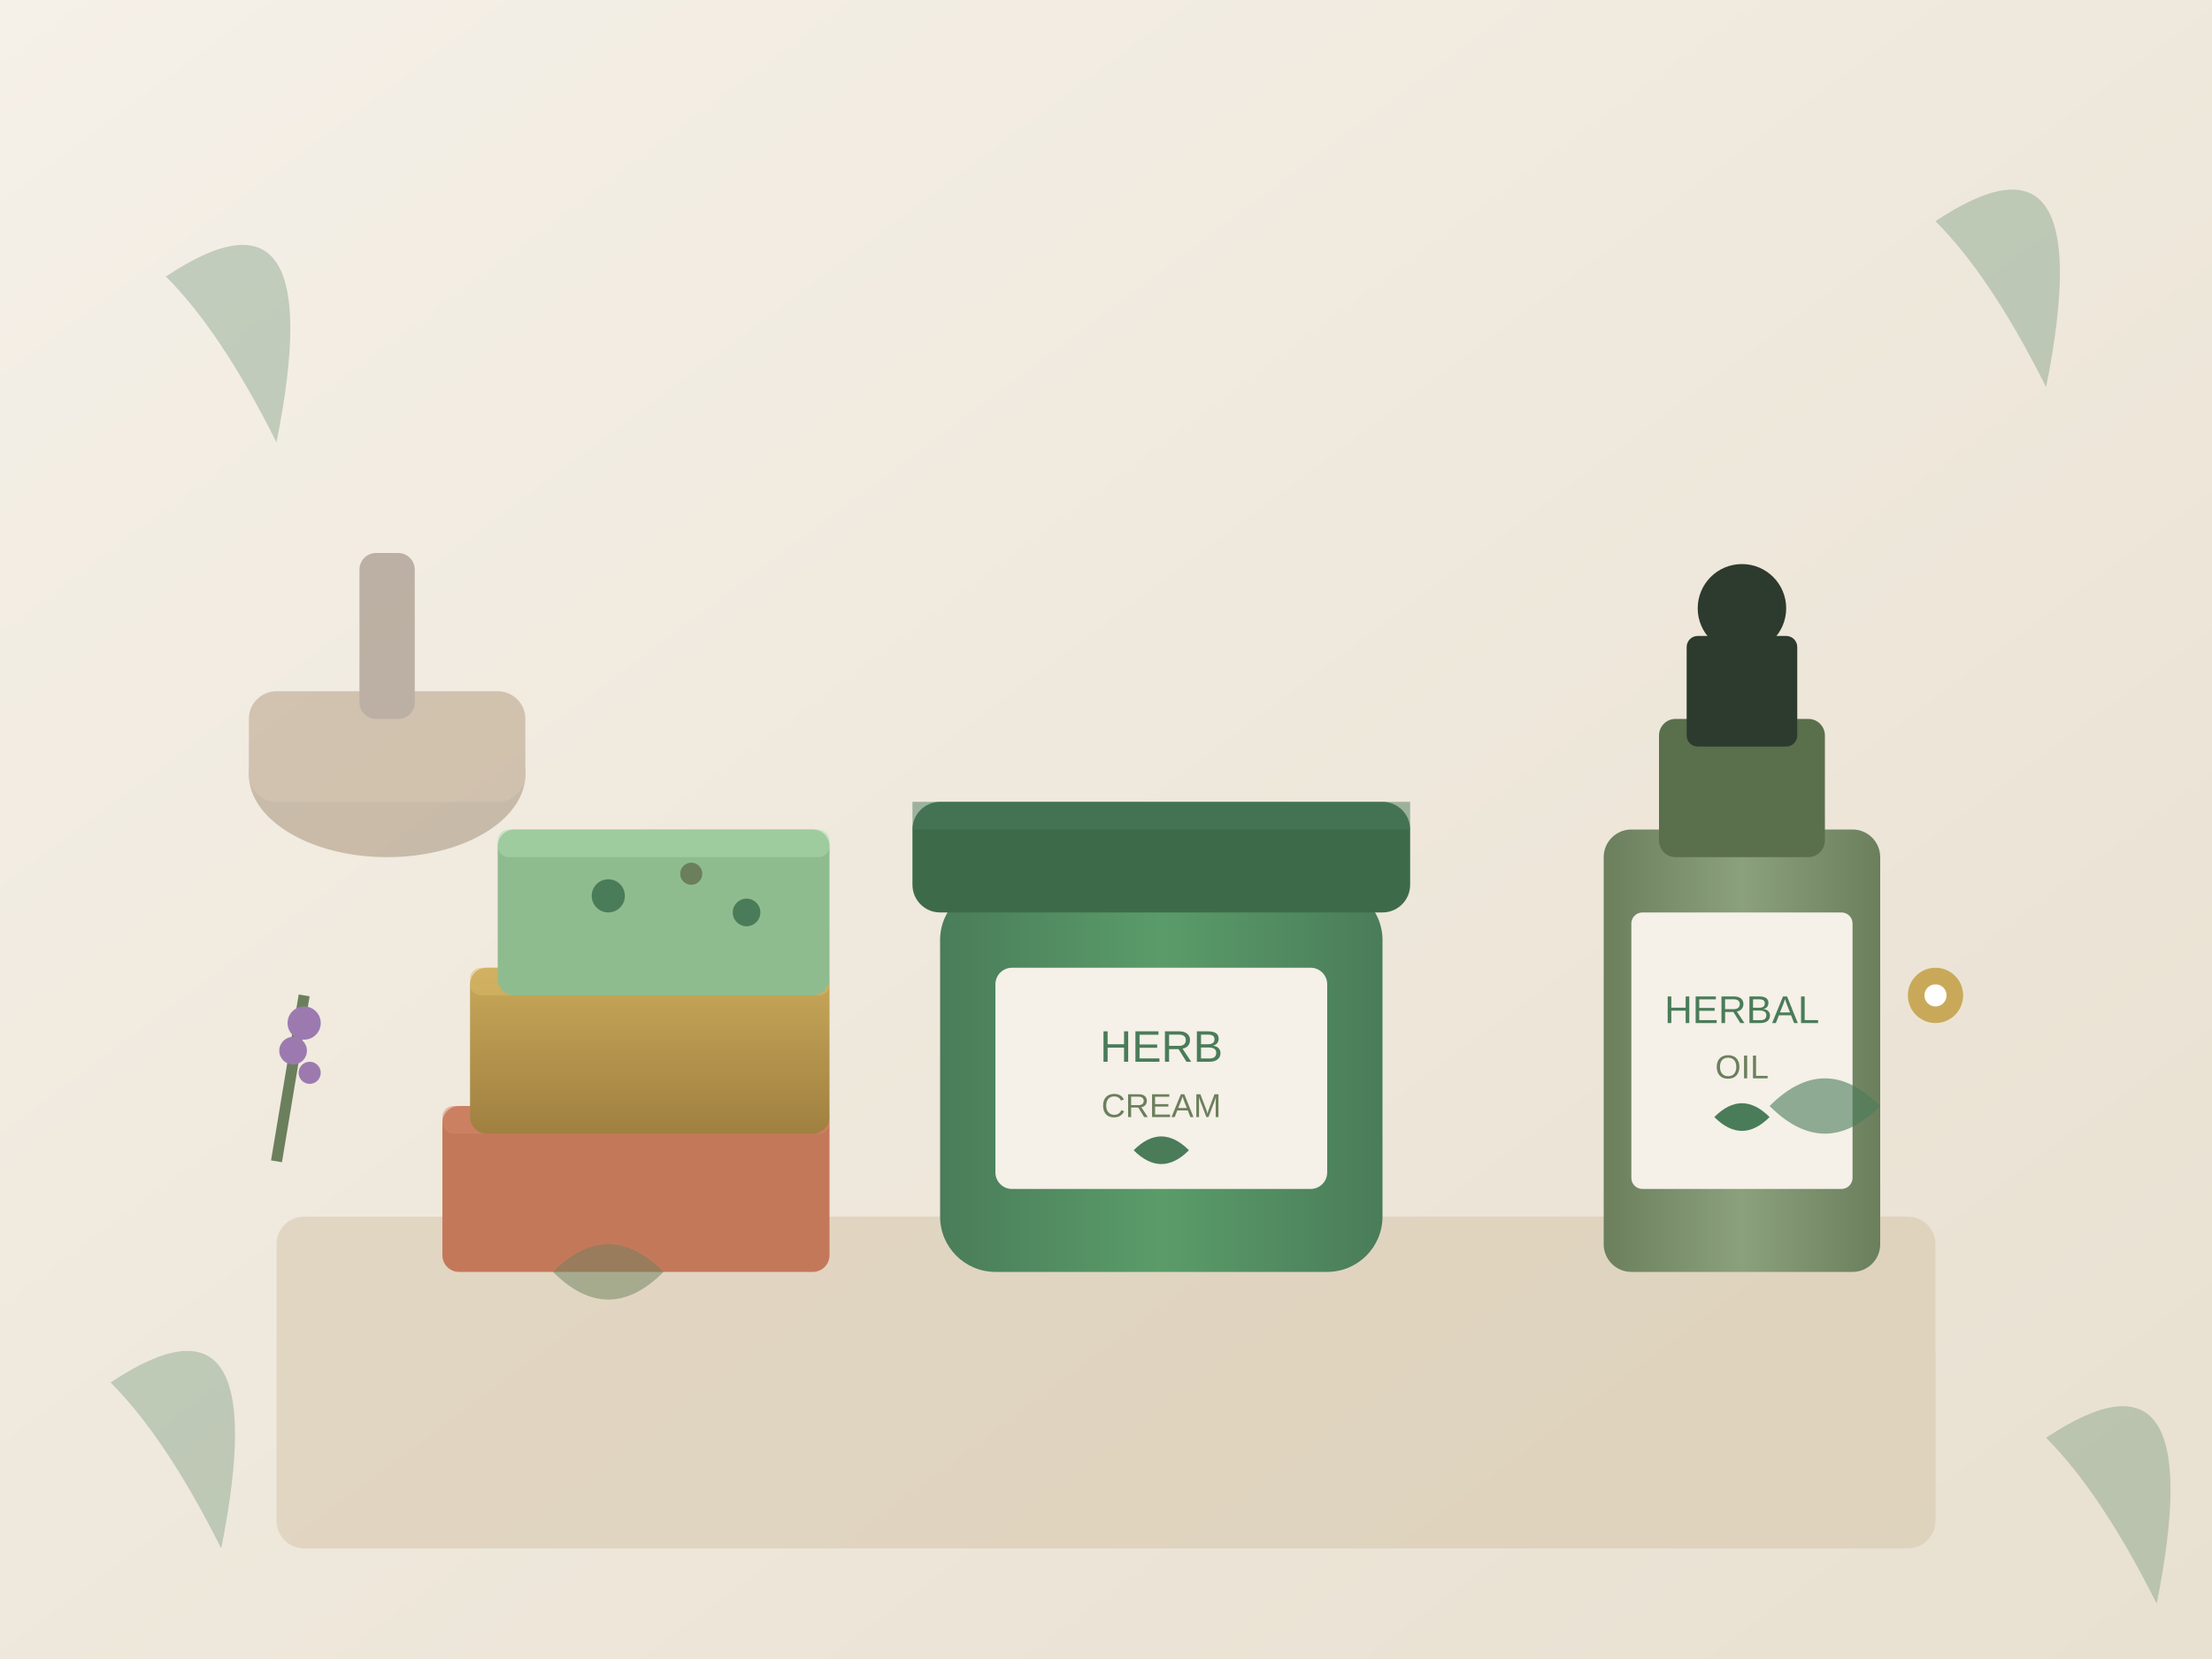
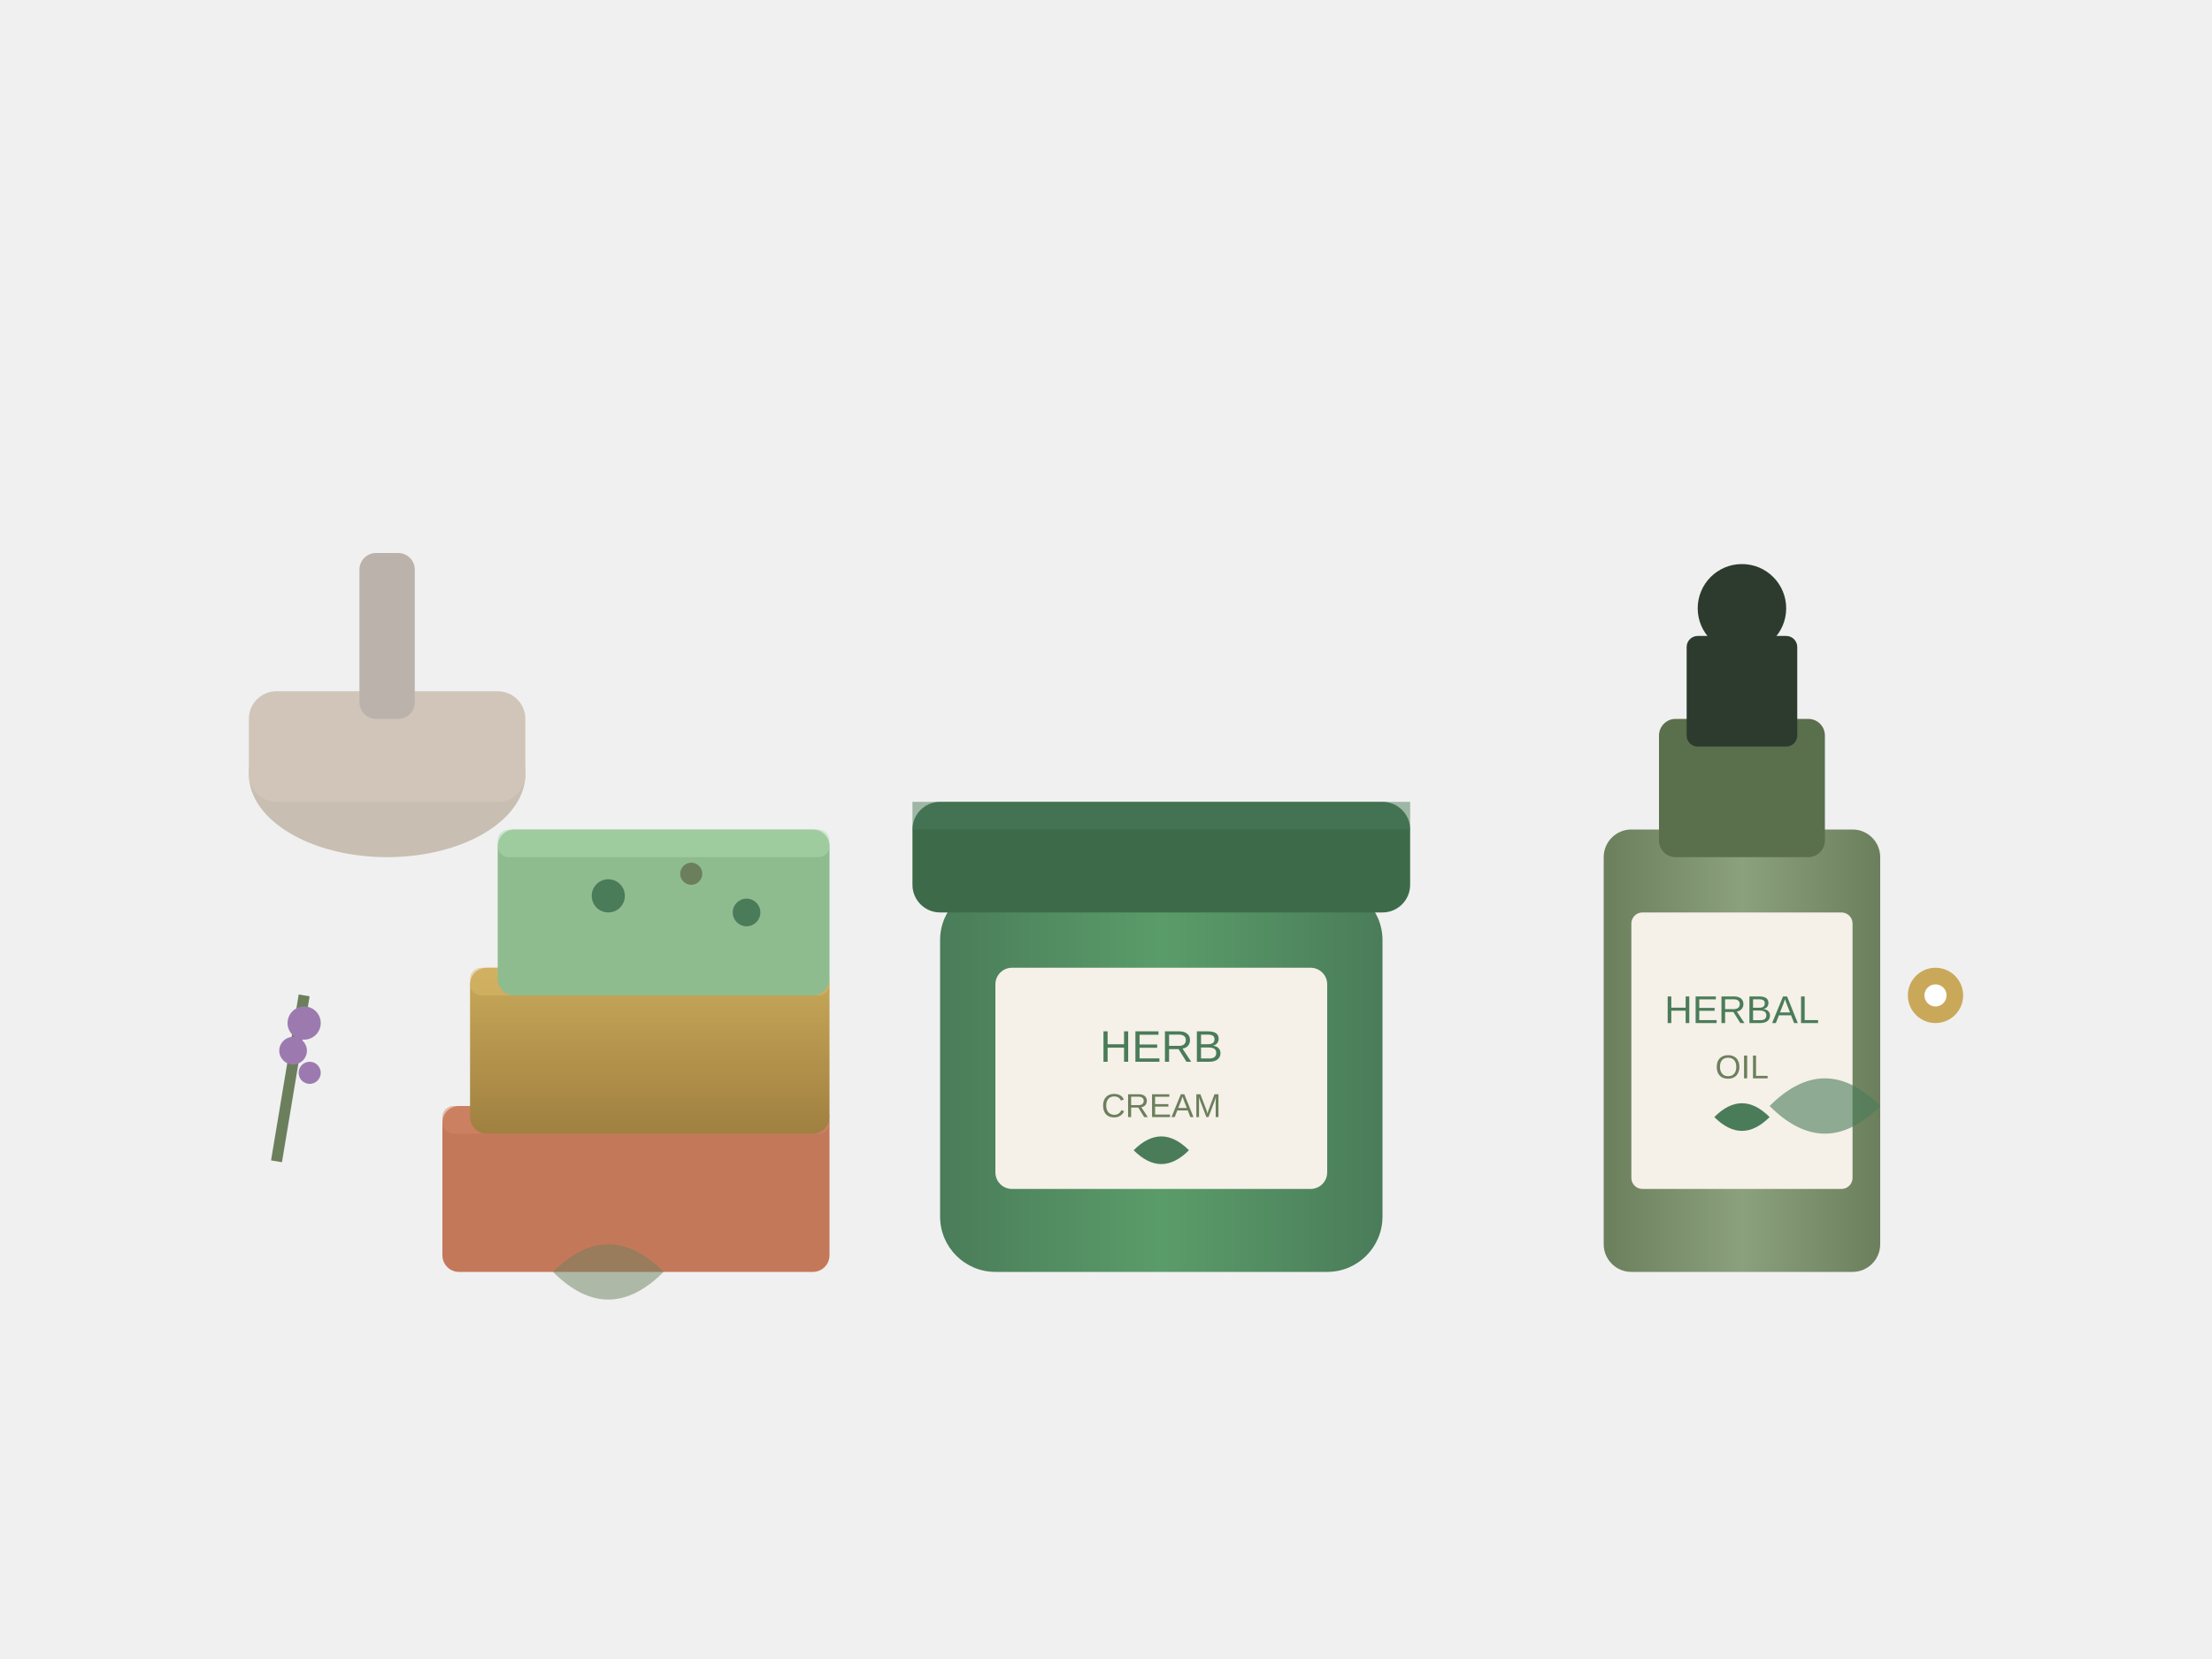
<svg xmlns="http://www.w3.org/2000/svg" viewBox="0 0 400 300">
  <defs>
-     <linearGradient id="bgGrad" x1="0%" y1="0%" x2="100%" y2="100%">
-       <stop offset="0%" style="stop-color:#f5f0e8" />
-       <stop offset="100%" style="stop-color:#e8e0d0" />
-     </linearGradient>
    <linearGradient id="soapGrad" x1="0%" y1="0%" x2="0%" y2="100%">
      <stop offset="0%" style="stop-color:#c9a959" />
      <stop offset="100%" style="stop-color:#a08040" />
    </linearGradient>
    <linearGradient id="creamGrad" x1="0%" y1="0%" x2="0%" y2="100%">
      <stop offset="0%" style="stop-color:#ffffff" />
      <stop offset="100%" style="stop-color:#f5f0e8" />
    </linearGradient>
    <linearGradient id="jarGrad" x1="0%" y1="0%" x2="100%" y2="0%">
      <stop offset="0%" style="stop-color:#4a7c59" />
      <stop offset="50%" style="stop-color:#5a9c69" />
      <stop offset="100%" style="stop-color:#4a7c59" />
    </linearGradient>
    <linearGradient id="bottleGrad" x1="0%" y1="0%" x2="100%" y2="0%">
      <stop offset="0%" style="stop-color:#6b7f5c" />
      <stop offset="50%" style="stop-color:#8ba07c" />
      <stop offset="100%" style="stop-color:#6b7f5c" />
    </linearGradient>
  </defs>
-   <rect width="400" height="300" fill="url(#bgGrad)" />
-   <g opacity="0.3">
-     <path d="M30 50 Q60 30 50 80 Q40 60 30 50" fill="#4a7c59" />
-     <path d="M350 40 Q380 20 370 70 Q360 50 350 40" fill="#4a7c59" />
-     <path d="M20 250 Q50 230 40 280 Q30 260 20 250" fill="#4a7c59" />
-     <path d="M370 260 Q400 240 390 290 Q380 270 370 260" fill="#4a7c59" />
-   </g>
-   <rect x="50" y="220" width="300" height="60" rx="5" fill="#d4c4a8" opacity="0.5" />
  <g transform="translate(80, 140)">
    <rect x="0" y="60" width="70" height="30" rx="3" fill="#c4785a" />
    <rect x="0" y="60" width="70" height="5" rx="2" fill="#d4886a" opacity="0.5" />
    <rect x="5" y="35" width="65" height="30" rx="3" fill="url(#soapGrad)" />
    <rect x="5" y="35" width="65" height="5" rx="2" fill="#d9b969" opacity="0.5" />
    <rect x="10" y="10" width="60" height="30" rx="3" fill="#8fbc8f" />
    <rect x="10" y="10" width="60" height="5" rx="2" fill="#afdcaf" opacity="0.5" />
    <circle cx="30" cy="22" r="3" fill="#4a7c59" />
    <circle cx="45" cy="18" r="2" fill="#6b7f5c" />
    <circle cx="55" cy="25" r="2.5" fill="#4a7c59" />
  </g>
  <g transform="translate(170, 120)">
    <rect x="0" y="40" width="80" height="70" rx="10" fill="url(#jarGrad)" />
    <rect x="-5" y="25" width="90" height="20" rx="5" fill="#3d6b4a" />
    <rect x="-5" y="25" width="90" height="5" fill="#4a7c59" opacity="0.5" />
    <rect x="10" y="55" width="60" height="40" rx="3" fill="#f5f0e8" />
    <text x="40" y="72" text-anchor="middle" font-size="8" fill="#4a7c59" font-family="Arial">HERB</text>
    <text x="40" y="82" text-anchor="middle" font-size="6" fill="#6b7f5c" font-family="Arial">CREAM</text>
    <path d="M35 88 Q40 83 45 88 Q40 93 35 88" fill="#4a7c59" />
  </g>
  <g transform="translate(280, 100)">
    <rect x="10" y="50" width="50" height="80" rx="5" fill="url(#bottleGrad)" />
    <rect x="20" y="30" width="30" height="25" rx="3" fill="#5a6f4c" />
    <rect x="25" y="15" width="20" height="20" rx="2" fill="#2d3a2e" />
    <circle cx="35" cy="10" r="8" fill="#2d3a2e" />
    <rect x="15" y="65" width="40" height="50" rx="2" fill="#f5f0e8" />
    <text x="35" y="85" text-anchor="middle" font-size="7" fill="#4a7c59" font-family="Arial">HERBAL</text>
    <text x="35" y="95" text-anchor="middle" font-size="6" fill="#6b7f5c" font-family="Arial">OIL</text>
    <path d="M30 102 Q35 97 40 102 Q35 107 30 102" fill="#4a7c59" />
  </g>
  <g transform="translate(50, 180)">
    <line x1="0" y1="30" x2="5" y2="0" stroke="#6b7f5c" stroke-width="2" />
    <circle cx="5" cy="5" r="3" fill="#9c7ab0" />
    <circle cx="3" cy="10" r="2.5" fill="#9c7ab0" />
    <circle cx="6" cy="14" r="2" fill="#9c7ab0" />
  </g>
  <path d="M320 200 Q330 190 340 200 Q330 210 320 200" fill="#4a7c59" opacity="0.6" />
  <path d="M100 230 Q110 220 120 230 Q110 240 100 230" fill="#6b7f5c" opacity="0.5" />
  <g transform="translate(350, 180)">
    <circle cx="0" cy="0" r="5" fill="#c9a959" />
    <circle cx="0" cy="0" r="2" fill="#fff" />
  </g>
  <g transform="translate(40, 90)" opacity="0.4">
    <ellipse cx="30" cy="50" rx="25" ry="15" fill="#8b7355" />
    <rect x="5" y="35" width="50" height="20" rx="5" fill="#a08565" />
    <rect x="25" y="10" width="10" height="30" rx="3" fill="#6b5545" />
  </g>
</svg>
